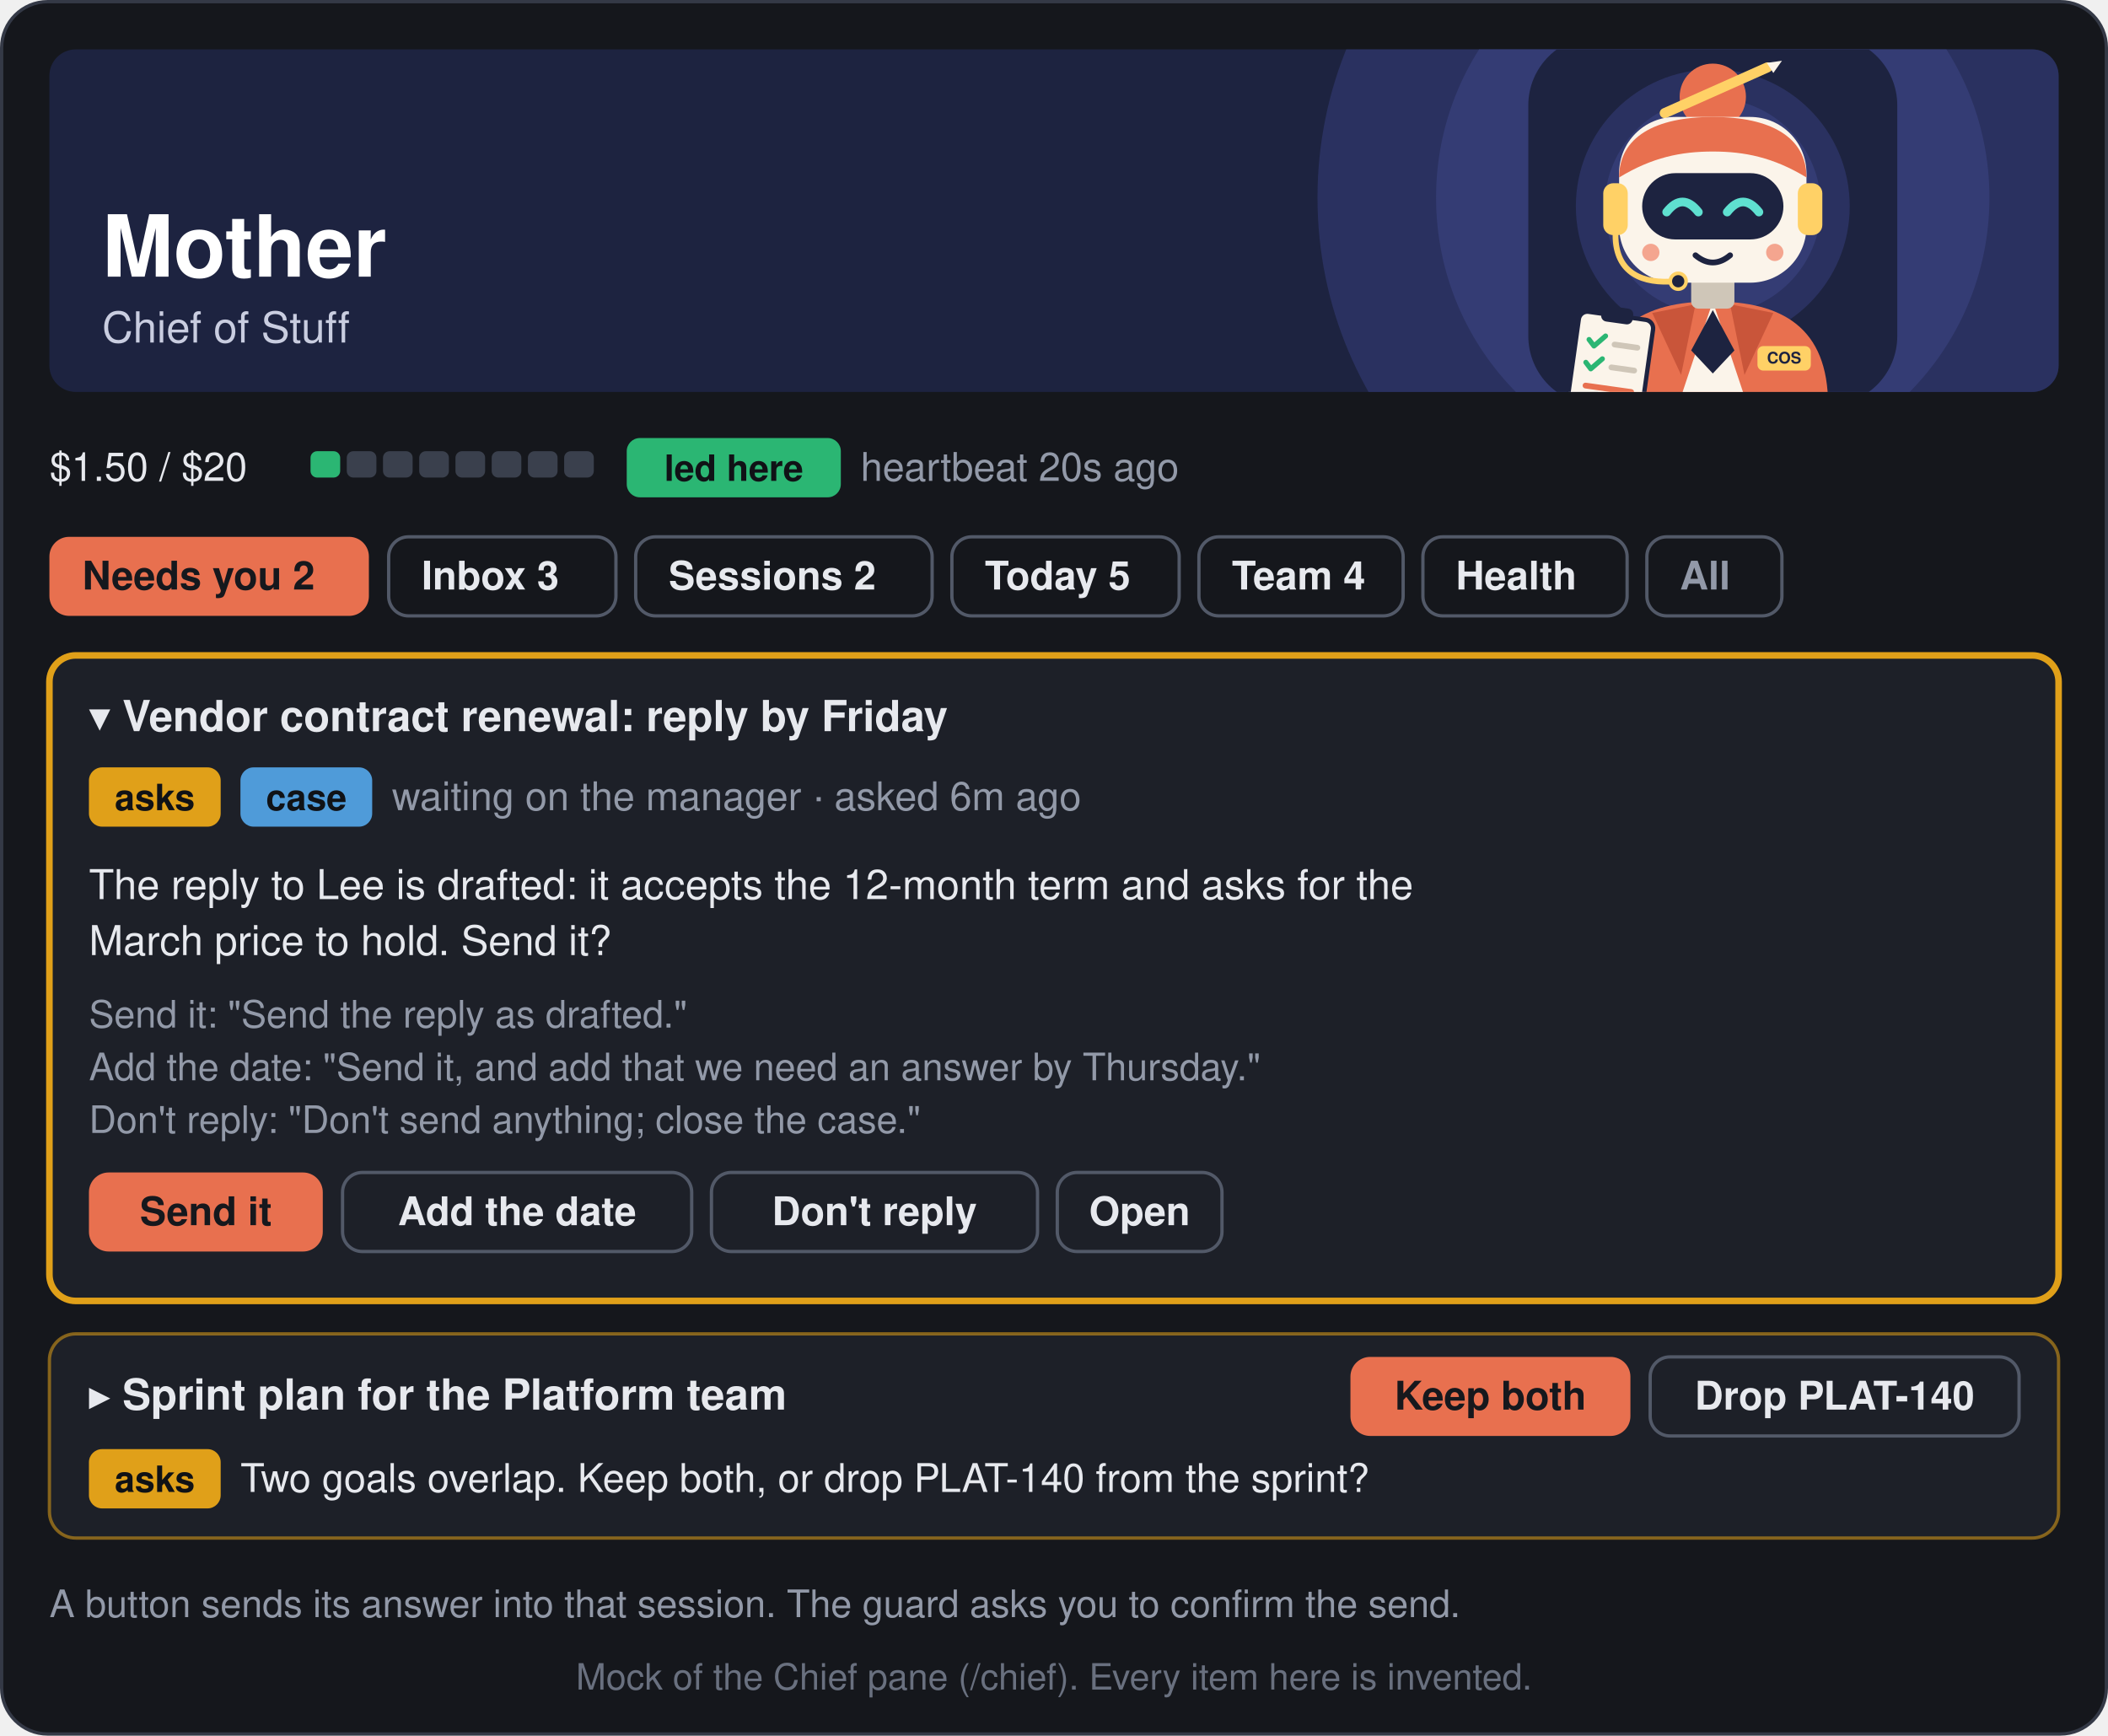
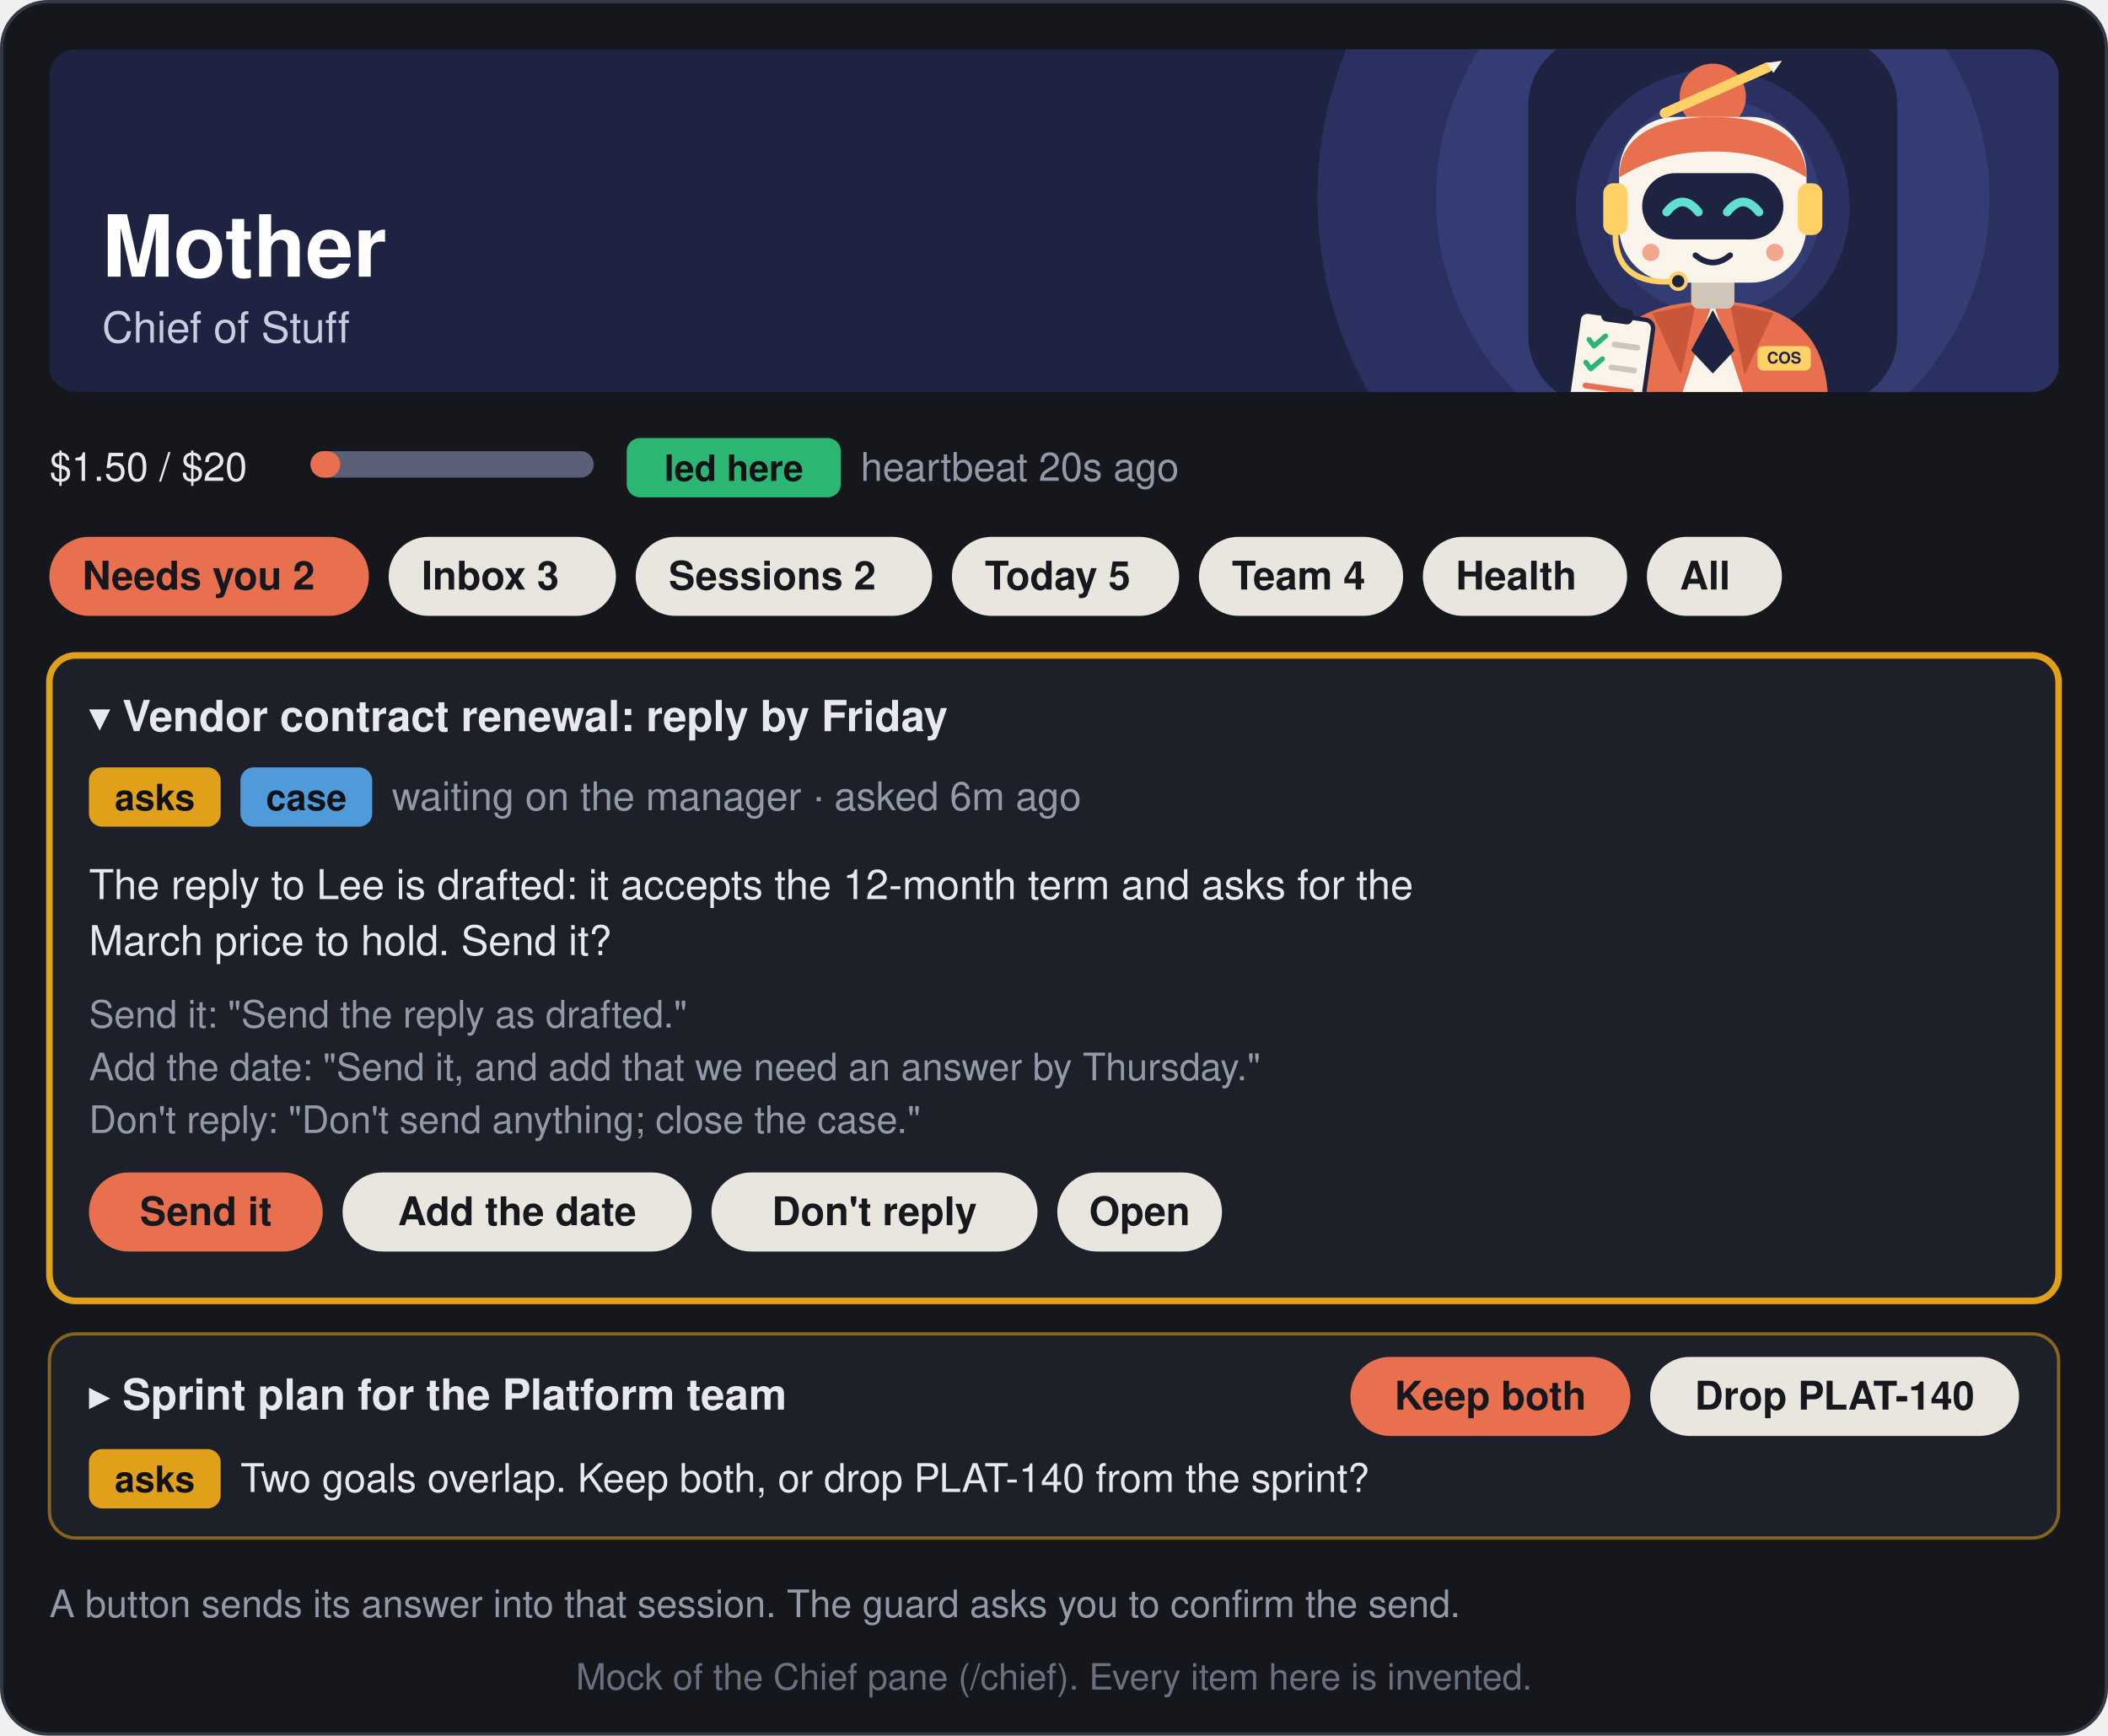
<svg xmlns="http://www.w3.org/2000/svg" viewBox="0 0 640 527" width="640" height="527" font-family="-apple-system, 'Segoe UI', Helvetica, Arial, sans-serif" role="img" aria-label="Mock of the Chief pane, Needs you tab: a session's question with one button per answer">
  <rect x="0.5" y="0.5" width="639" height="526" rx="14" fill="#15171c" stroke="#343946" />
  <clipPath id="ban">
    <rect x="15" y="15" width="610" height="104" rx="8" />
  </clipPath>
  <g clip-path="url(#ban)">
    <rect x="15" y="15" width="610" height="104" fill="#1d2340" />
    <circle cx="520" cy="60" r="120" fill="#2a3160" />
    <circle cx="520" cy="60" r="84" fill="#343c74" />
    <g transform="translate(464 11) scale(0.2188)">
      <rect width="512" height="512" rx="96" fill="#1d2340" />
      <circle cx="256" cy="236" r="190" fill="#2a3160" />
      <circle cx="256" cy="236" r="150" fill="#343c74" />
      <path d="M96 512 C96 404 160 368 256 368 C352 368 416 404 416 512 Z" fill="#e8704f" />
      <path d="M256 368 L208 512 L304 512 Z" fill="#fbf4ea" />
      <path d="M256 380 L226 436 L256 468 L286 436 Z" fill="#1d2340" />
      <path d="M172 384 L232 372 L212 470 Z" fill="#c9553a" />
      <path d="M340 384 L280 372 L300 470 Z" fill="#c9553a" />
      <rect x="318" y="430" width="74" height="34" rx="8" fill="#ffd166" />
      <text x="355" y="454" font-family="Helvetica, Arial, sans-serif" font-size="22" font-weight="700" text-anchor="middle" fill="#1d2340">COS</text>
      <rect x="226" y="330" width="60" height="48" rx="10" fill="#cfc6b8" />
      <circle cx="256" cy="84" r="46" fill="#e8704f" />
      <rect x="176" y="70" width="170" height="14" rx="7" transform="rotate(-24 256 77)" fill="#ffd166" />
      <path d="M331 37 L352 34 L340 51 Z" fill="#fbf4ea" />
      <rect x="126" y="112" width="260" height="230" rx="78" fill="#fbf4ea" />
      <path d="M126 196 C126 140 176 112 256 112 C336 112 386 140 386 196 C340 168 300 160 256 160 C212 160 172 168 126 196 Z" fill="#e8704f" />
      <rect x="158" y="190" width="196" height="92" rx="46" fill="#1d2340" />
      <path d="M192 244 Q214 216 236 244" stroke="#5fe0d0" stroke-width="12" stroke-linecap="round" fill="none" />
      <path d="M276 244 Q298 216 320 244" stroke="#5fe0d0" stroke-width="12" stroke-linecap="round" fill="none" />
      <circle cx="170" cy="300" r="12" fill="#f4a58f" />
      <circle cx="342" cy="300" r="12" fill="#f4a58f" />
      <path d="M232 304 Q256 324 280 304" stroke="#1d2340" stroke-width="8" stroke-linecap="round" fill="none" />
      <rect x="104" y="204" width="34" height="72" rx="14" fill="#ffd166" />
      <rect x="374" y="204" width="34" height="72" rx="14" fill="#ffd166" />
      <path d="M121 276 C121 330 160 344 204 340" stroke="#ffd166" stroke-width="8" stroke-linecap="round" fill="none" />
      <circle cx="208" cy="340" r="11" fill="#1d2340" stroke="#ffd166" stroke-width="5" />
      <g transform="rotate(8 120 440)">
        <rect x="64" y="388" width="104" height="130" rx="12" fill="#fbf4ea" stroke="#1d2340" stroke-width="6" />
        <rect x="94" y="376" width="44" height="22" rx="8" fill="#1d2340" />
        <path d="M82 426 l8 8 l14 -16" stroke="#2bb673" stroke-width="7" stroke-linecap="round" stroke-linejoin="round" fill="none" />
        <path d="M82 458 l8 8 l14 -16" stroke="#2bb673" stroke-width="7" stroke-linecap="round" stroke-linejoin="round" fill="none" />
        <rect x="114" y="424" width="40" height="8" rx="4" fill="#cfc6b8" />
        <rect x="114" y="456" width="40" height="8" rx="4" fill="#cfc6b8" />
        <rect x="82" y="486" width="72" height="8" rx="4" fill="#e8704f" />
      </g>
    </g>
  </g>
  <text x="31" y="84" font-size="26" fill="#ffffff" font-weight="700">Mother</text>
  <text x="31" y="104" font-size="13" fill="#c9cde0">Chief of Stuff</text>
  <text x="15" y="146" font-size="12" fill="#e7e9ee">$1.50 / $20</text>
-   <rect x="94.28" y="137" width="9" height="8" rx="2" fill="#2bb673" />
-   <rect x="105.28" y="137" width="9" height="8" rx="2" fill="#3a404d" />
-   <rect x="116.28" y="137" width="9" height="8" rx="2" fill="#3a404d" />
-   <rect x="127.28" y="137" width="9" height="8" rx="2" fill="#3a404d" />
-   <rect x="138.28" y="137" width="9" height="8" rx="2" fill="#3a404d" />
-   <rect x="149.28" y="137" width="9" height="8" rx="2" fill="#3a404d" />
-   <rect x="160.28" y="137" width="9" height="8" rx="2" fill="#3a404d" />
-   <rect x="171.28" y="137" width="9" height="8" rx="2" fill="#3a404d" />
+   <rect x="94.28" y="137" width="86" height="8" rx="4" fill="#5b6078" />
+   <rect x="94.28" y="137" width="9" height="8" rx="4" fill="#e8704f" />
  <rect x="190.28" y="133" width="65" height="18" rx="4" fill="#2bb673" />
  <text x="222.78" y="146" font-size="11" fill="#101216" font-weight="700" text-anchor="middle">led here</text>
  <text x="261.28" y="146" font-size="12" fill="#9299a8">heartbeat 20s ago</text>
-   <rect x="15" y="163" width="97" height="24" rx="6" fill="#e8704f" />
+   <rect x="15" y="163" width="97" height="24" rx="12" fill="#e8704f" />
  <text x="25" y="179" font-size="12" fill="#16181d" font-weight="700">Needs you 2</text>
-   <rect x="118" y="163" width="69" height="24" rx="6" fill="none" stroke="#525968" />
-   <text x="128" y="179" font-size="12" fill="#e7e9ee" font-weight="600">Inbox 3</text>
-   <rect x="193" y="163" width="90" height="24" rx="6" fill="none" stroke="#525968" />
-   <text x="203" y="179" font-size="12" fill="#e7e9ee" font-weight="600">Sessions 2</text>
-   <rect x="289" y="163" width="69" height="24" rx="6" fill="none" stroke="#525968" />
-   <text x="299" y="179" font-size="12" fill="#e7e9ee" font-weight="600">Today 5</text>
-   <rect x="364" y="163" width="62" height="24" rx="6" fill="none" stroke="#525968" />
-   <text x="374" y="179" font-size="12" fill="#e7e9ee" font-weight="600">Team 4</text>
-   <rect x="432" y="163" width="62" height="24" rx="6" fill="none" stroke="#525968" />
-   <text x="442" y="179" font-size="12" fill="#e7e9ee" font-weight="600">Health</text>
-   <rect x="500" y="163" width="41" height="24" rx="6" fill="none" stroke="#525968" />
-   <text x="510" y="179" font-size="12" fill="#9299a8" font-weight="600">All</text>
+   <rect x="118" y="163" width="69" height="24" rx="12" fill="#e9e6df" />
+   <text x="128" y="179" font-size="12" fill="#16181d" font-weight="600">Inbox 3</text>
+   <rect x="193" y="163" width="90" height="24" rx="12" fill="#e9e6df" />
+   <text x="203" y="179" font-size="12" fill="#16181d" font-weight="600">Sessions 2</text>
+   <rect x="289" y="163" width="69" height="24" rx="12" fill="#e9e6df" />
+   <text x="299" y="179" font-size="12" fill="#16181d" font-weight="600">Today 5</text>
+   <rect x="364" y="163" width="62" height="24" rx="12" fill="#e9e6df" />
+   <text x="374" y="179" font-size="12" fill="#16181d" font-weight="600">Team 4</text>
+   <rect x="432" y="163" width="62" height="24" rx="12" fill="#e9e6df" />
+   <text x="442" y="179" font-size="12" fill="#16181d" font-weight="600">Health</text>
+   <rect x="500" y="163" width="41" height="24" rx="12" fill="#e9e6df" />
+   <text x="510" y="179" font-size="12" fill="#16181d" font-weight="600">All</text>
  <rect x="15" y="199" width="610" height="196" rx="8" fill="#1d2028" stroke="#e0a019" stroke-width="2" />
  <text x="27" y="222" font-size="13" fill="#e7e9ee" font-weight="700">▾ Vendor contract renewal: reply by Friday</text>
  <rect x="27" y="233" width="40" height="18" rx="4" fill="#e0a019" />
  <text x="47.0" y="246" font-size="11" fill="#101216" font-weight="700" text-anchor="middle">asks</text>
  <rect x="73" y="233" width="40" height="18" rx="4" fill="#4f9bd9" />
  <text x="93.0" y="246" font-size="11" fill="#101216" font-weight="700" text-anchor="middle">case</text>
  <text x="119" y="246" font-size="12" fill="#9299a8">waiting on the manager · asked 6m ago</text>
  <text x="27" y="273" font-size="12.5" fill="#e7e9ee">The reply to Lee is drafted: it accepts the 12-month term and asks for the</text>
  <text x="27" y="290" font-size="12.5" fill="#e7e9ee">March price to hold. Send it?</text>
  <text x="27" y="312" font-size="11.5" fill="#9299a8">Send it: "Send the reply as drafted."</text>
  <text x="27" y="328" font-size="11.5" fill="#9299a8">Add the date: "Send it, and add that we need an answer by Thursday."</text>
  <text x="27" y="344" font-size="11.5" fill="#9299a8">Don't reply: "Don't send anything; close the case."</text>
-   <rect x="27" y="356" width="71" height="24" rx="6" fill="#e8704f" />
+   <rect x="27" y="356" width="71" height="24" rx="12" fill="#e8704f" />
  <text x="62.5" y="372" font-size="12" fill="#16181d" font-weight="700" text-anchor="middle">Send it</text>
-   <rect x="104" y="356" width="106" height="24" rx="6" fill="none" stroke="#525968" />
-   <text x="157.0" y="372" font-size="12" fill="#e7e9ee" font-weight="600" text-anchor="middle">Add the date</text>
-   <rect x="216" y="356" width="99" height="24" rx="6" fill="none" stroke="#525968" />
-   <text x="265.5" y="372" font-size="12" fill="#e7e9ee" font-weight="600" text-anchor="middle">Don't reply</text>
-   <rect x="321" y="356" width="50" height="24" rx="6" fill="none" stroke="#525968" />
-   <text x="346.0" y="372" font-size="12" fill="#e7e9ee" font-weight="600" text-anchor="middle">Open</text>
+   <rect x="104" y="356" width="106" height="24" rx="12" fill="#e9e6df" />
+   <text x="157.0" y="372" font-size="12" fill="#16181d" font-weight="600" text-anchor="middle">Add the date</text>
+   <rect x="216" y="356" width="99" height="24" rx="12" fill="#e9e6df" />
+   <text x="265.5" y="372" font-size="12" fill="#16181d" font-weight="600" text-anchor="middle">Don't reply</text>
+   <rect x="321" y="356" width="50" height="24" rx="12" fill="#e9e6df" />
+   <text x="346.0" y="372" font-size="12" fill="#16181d" font-weight="600" text-anchor="middle">Open</text>
  <rect x="15" y="405" width="610" height="62" rx="8" fill="#1d2028" stroke="#e0a019" stroke-width="1" stroke-opacity="0.55" />
  <text x="27" y="428" font-size="13" fill="#e7e9ee" font-weight="700">▸ Sprint plan for the Platform team</text>
-   <rect x="410" y="412" width="85" height="24" rx="6" fill="#e8704f" />
+   <rect x="410" y="412" width="85" height="24" rx="12" fill="#e8704f" />
  <text x="452.5" y="428" font-size="12" fill="#16181d" font-weight="700" text-anchor="middle">Keep both</text>
-   <rect x="501" y="412" width="112" height="24" rx="6" fill="none" stroke="#525968" />
-   <text x="557.0" y="428" font-size="12" fill="#e7e9ee" font-weight="600" text-anchor="middle">Drop PLAT-140</text>
+   <rect x="501" y="412" width="112" height="24" rx="12" fill="#e9e6df" />
+   <text x="557.0" y="428" font-size="12" fill="#16181d" font-weight="600" text-anchor="middle">Drop PLAT-140</text>
  <rect x="27" y="440" width="40" height="18" rx="4" fill="#e0a019" />
  <text x="47.0" y="453" font-size="11" fill="#101216" font-weight="700" text-anchor="middle">asks</text>
  <text x="73" y="453" font-size="12" fill="#e7e9ee">Two goals overlap. Keep both, or drop PLAT-140 from the sprint?</text>
  <text x="15" y="491" font-size="11.5" fill="#9299a8">A button sends its answer into that session. The guard asks you to confirm the send.</text>
  <text x="320.0" y="513" font-size="11" fill="#69707f" text-anchor="middle">Mock of the Chief pane (/chief). Every item here is invented.</text>
</svg>
